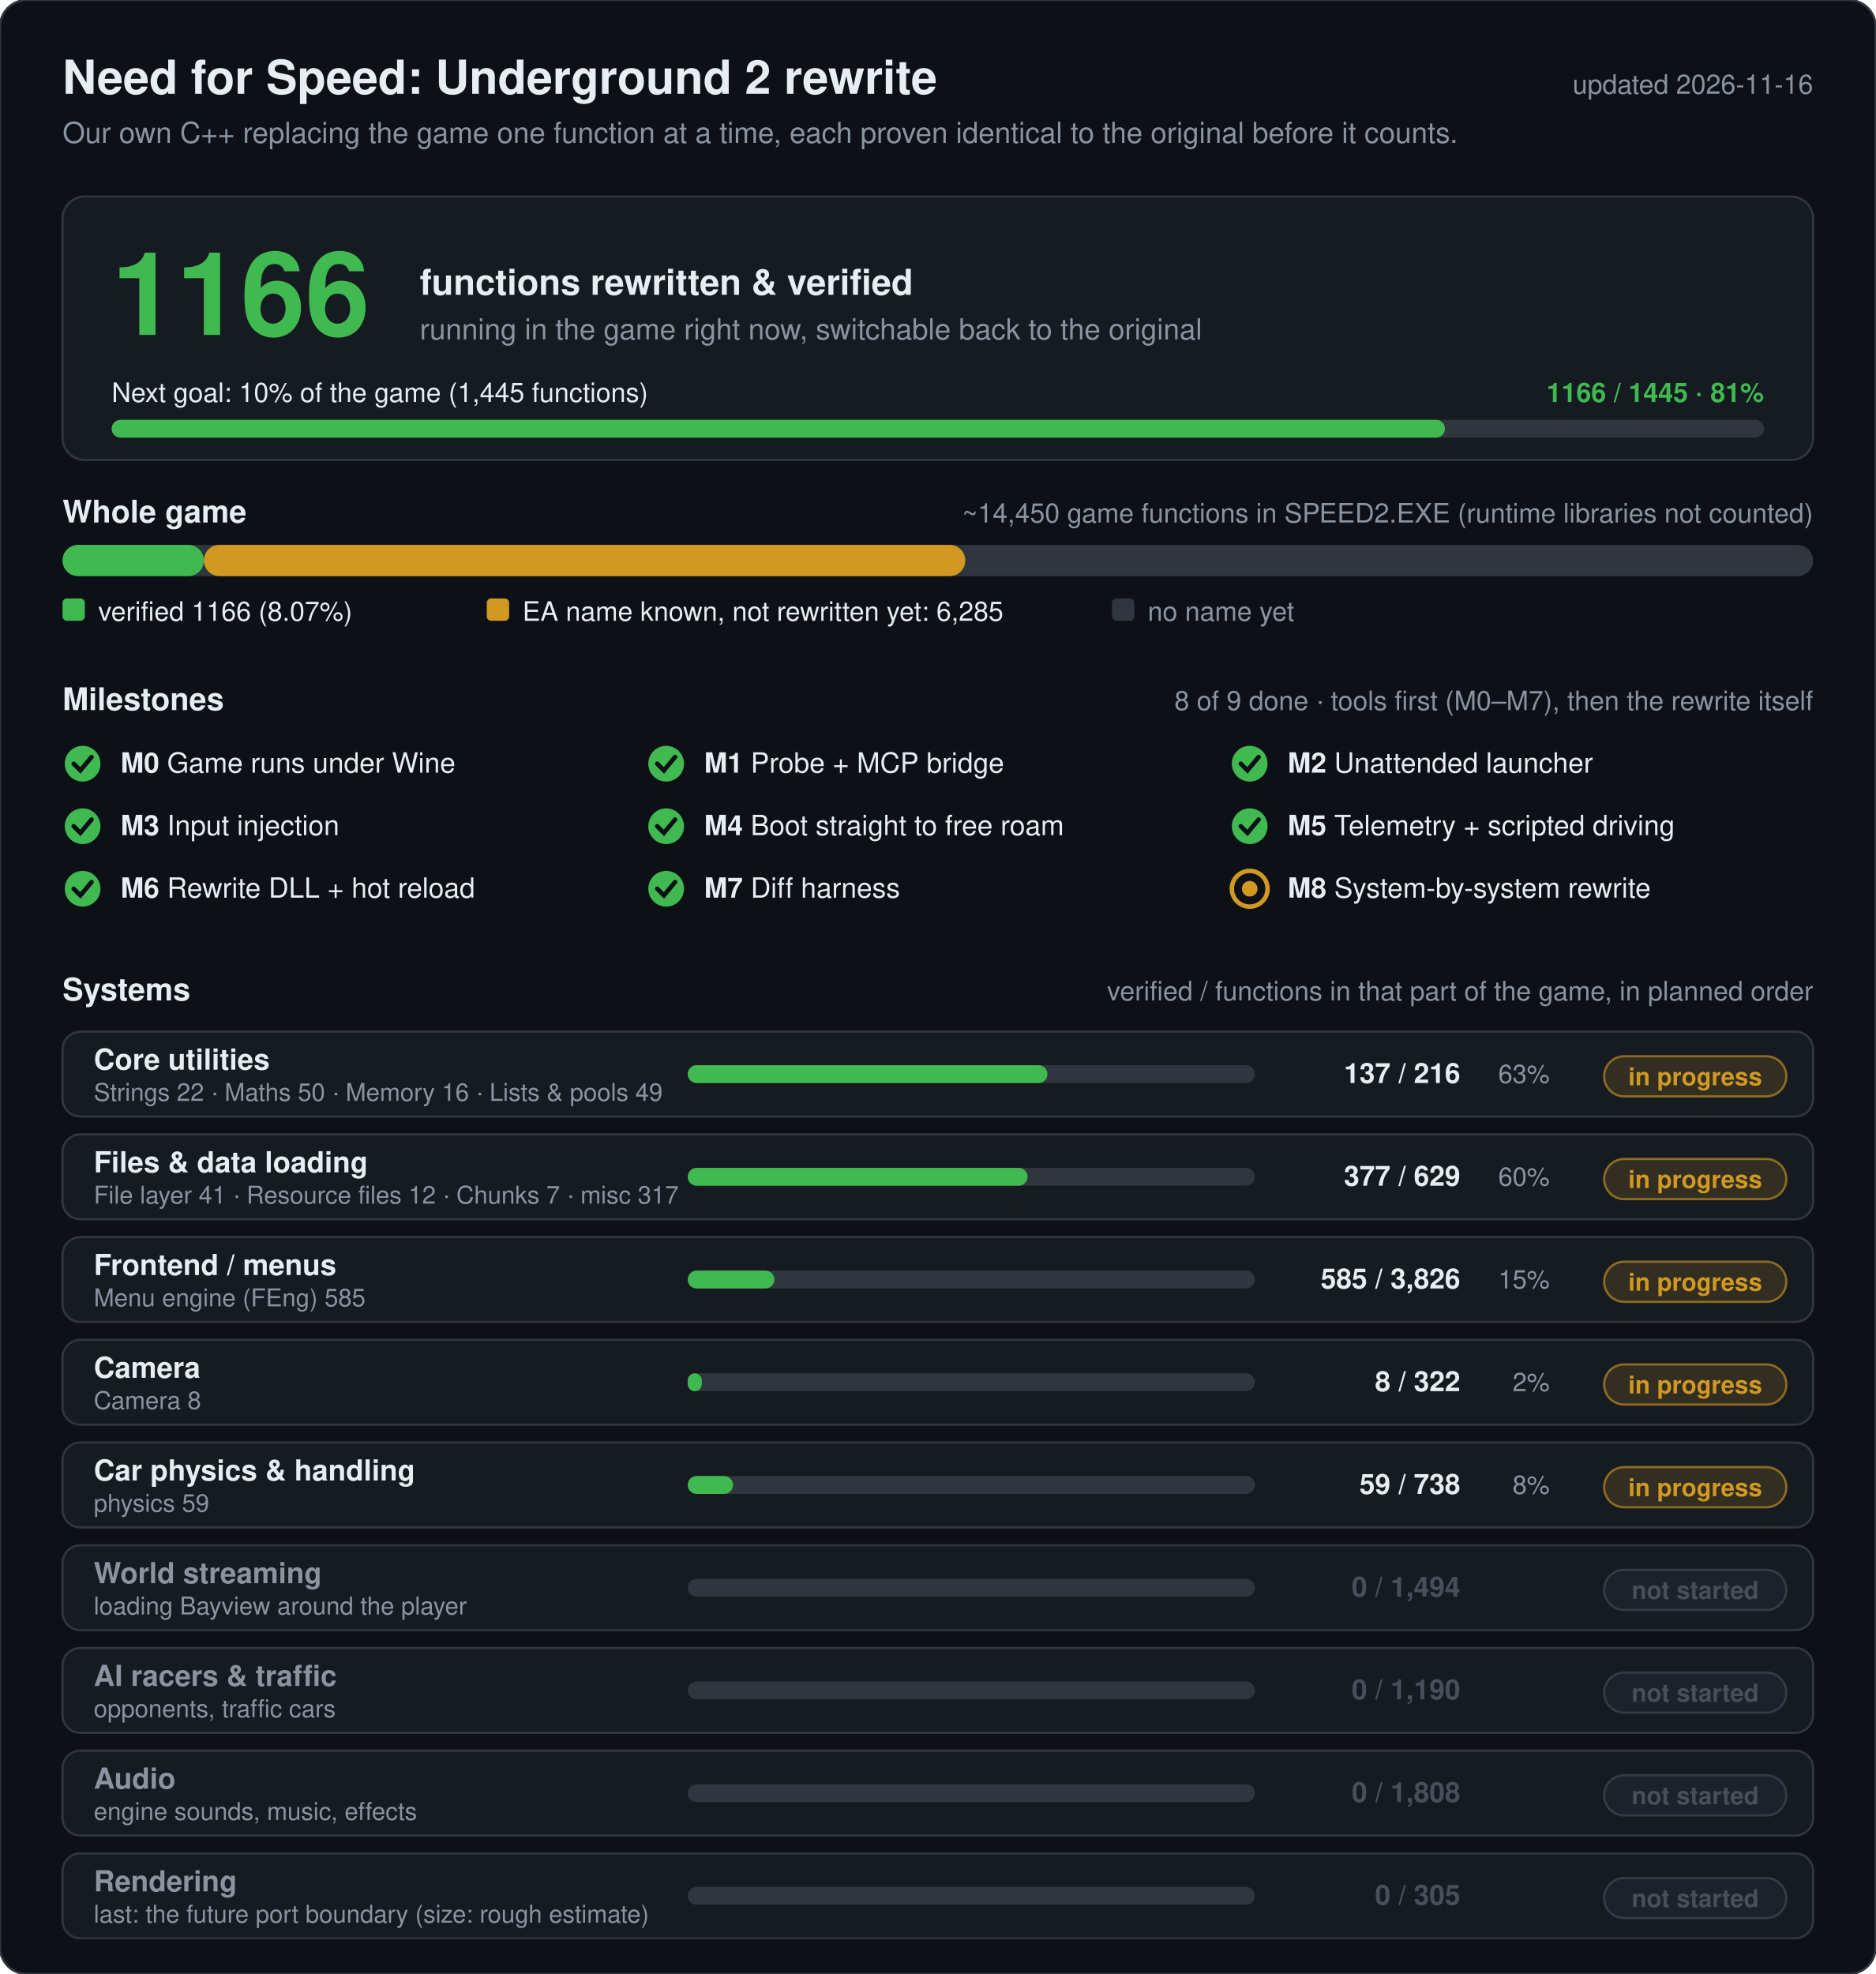
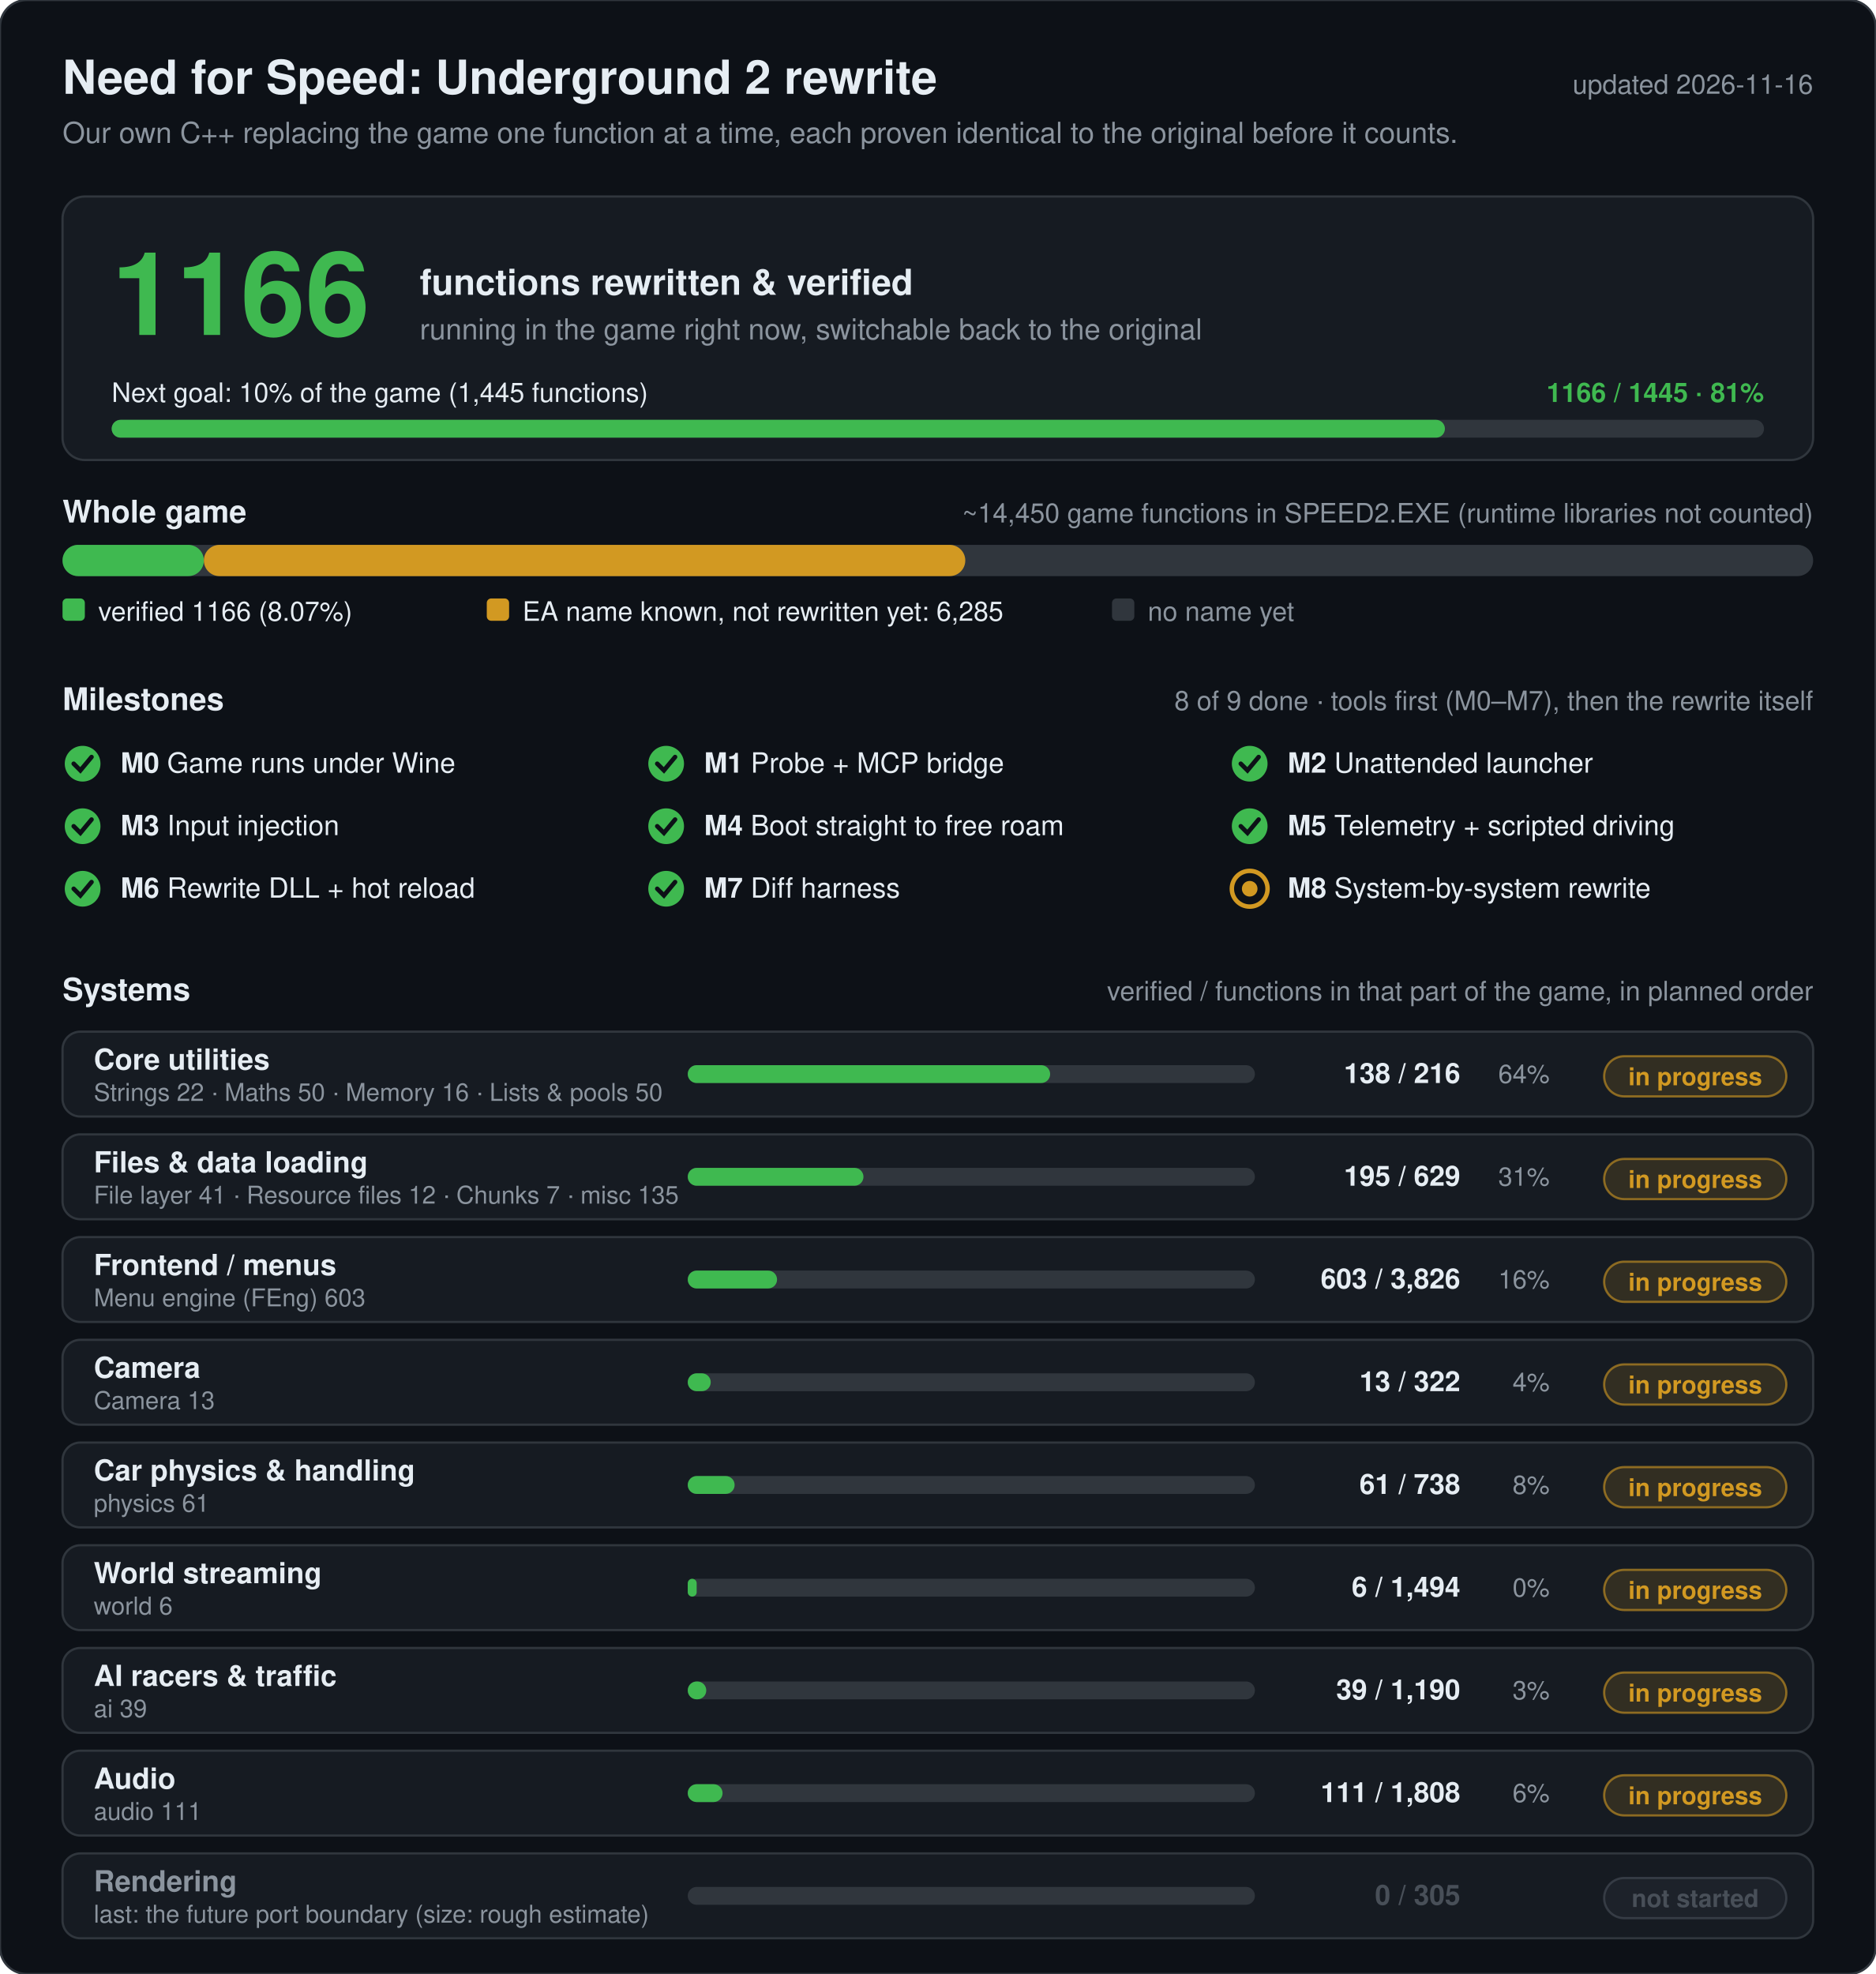
<svg xmlns="http://www.w3.org/2000/svg" width="840" height="884" viewBox="0 0 840 884" font-family="-apple-system, Segoe UI, Helvetica, Arial, sans-serif">
  <rect width="840" height="884" rx="12" fill="#0d1117" stroke="#30363d" />
  <text x="28" y="42" font-size="21" font-weight="700" fill="#e6edf3">Need for Speed: Underground 2 rewrite</text>
  <text x="812" y="42" font-size="12" fill="#8b949e" text-anchor="end">updated 2026-11-16</text>
  <text x="28" y="64" font-size="13" fill="#8b949e">Our own C++ replacing the game one function at a time, each proven identical to the original before it counts.</text>
  <rect x="28" y="88" width="784" height="118" rx="10" fill="#161b22" stroke="#30363d" />
  <text x="50" y="150" font-size="52" font-weight="800" fill="#3fb950">1166</text>
  <text x="188" y="132" font-size="16" font-weight="600" fill="#e6edf3">functions rewritten &amp; verified</text>
  <text x="188" y="152" font-size="13" fill="#8b949e">running in the game right now, switchable back to the original</text>
  <text x="50" y="180" font-size="12" fill="#e6edf3">Next goal: 10% of the game (1,445 functions)</text>
  <text x="790" y="180" font-size="12" font-weight="700" fill="#3fb950" text-anchor="end">1166 / 1445 · 81%</text>
  <rect x="50" y="188" width="740" height="8" rx="4.0" fill="#30363d" />
  <rect x="50.0" y="188" width="597.1" height="8" rx="4.0" fill="#3fb950" />
  <text x="28" y="234" font-size="14" font-weight="600" fill="#e6edf3">Whole game</text>
  <text x="812" y="234" font-size="12" fill="#8b949e" text-anchor="end">~14,450 game functions in SPEED2.EXE (runtime libraries not counted)</text>
  <rect x="28" y="244" width="784" height="14" rx="7.0" fill="#30363d" />
  <rect x="28.0" y="244" width="63.3" height="14" rx="7.0" fill="#3fb950" />
  <rect x="91.3" y="244" width="341.0" height="14" rx="7.0" fill="#d29922" />
  <rect x="28" y="268" width="10" height="10" rx="2" fill="#3fb950" />
  <text x="44" y="278" font-size="12" fill="#e6edf3">verified 1166 (8.07%)</text>
  <rect x="218" y="268" width="10" height="10" rx="2" fill="#d29922" />
  <text x="234" y="278" font-size="12" fill="#e6edf3">EA name known, not rewritten yet: 6,285</text>
  <rect x="498" y="268" width="10" height="10" rx="2" fill="#30363d" />
  <text x="514" y="278" font-size="12" fill="#8b949e">no name yet</text>
  <text x="28" y="318" font-size="14" font-weight="600" fill="#e6edf3">Milestones</text>
  <text x="812" y="318" font-size="12" fill="#8b949e" text-anchor="end">8 of 9 done · tools first (M0–M7), then the rewrite itself</text>
  <circle cx="37.0" cy="342" r="8" fill="#3fb950" />
  <path d="M33.0 342 l3 3 l5 -6" stroke="#0d1117" stroke-width="2" fill="none" stroke-linecap="round" />
  <text x="54.0" y="346" font-size="12.5" fill="#e6edf3">
    <tspan font-weight="700">M0</tspan> Game runs under Wine</text>
  <circle cx="298.333" cy="342" r="8" fill="#3fb950" />
  <path d="M294.333 342 l3 3 l5 -6" stroke="#0d1117" stroke-width="2" fill="none" stroke-linecap="round" />
  <text x="315.333" y="346" font-size="12.5" fill="#e6edf3">
    <tspan font-weight="700">M1</tspan> Probe + MCP bridge</text>
  <circle cx="559.667" cy="342" r="8" fill="#3fb950" />
  <path d="M555.667 342 l3 3 l5 -6" stroke="#0d1117" stroke-width="2" fill="none" stroke-linecap="round" />
  <text x="576.667" y="346" font-size="12.5" fill="#e6edf3">
    <tspan font-weight="700">M2</tspan> Unattended launcher</text>
  <circle cx="37.0" cy="370" r="8" fill="#3fb950" />
  <path d="M33.0 370 l3 3 l5 -6" stroke="#0d1117" stroke-width="2" fill="none" stroke-linecap="round" />
  <text x="54.0" y="374" font-size="12.5" fill="#e6edf3">
    <tspan font-weight="700">M3</tspan> Input injection</text>
  <circle cx="298.333" cy="370" r="8" fill="#3fb950" />
  <path d="M294.333 370 l3 3 l5 -6" stroke="#0d1117" stroke-width="2" fill="none" stroke-linecap="round" />
  <text x="315.333" y="374" font-size="12.5" fill="#e6edf3">
    <tspan font-weight="700">M4</tspan> Boot straight to free roam</text>
  <circle cx="559.667" cy="370" r="8" fill="#3fb950" />
  <path d="M555.667 370 l3 3 l5 -6" stroke="#0d1117" stroke-width="2" fill="none" stroke-linecap="round" />
  <text x="576.667" y="374" font-size="12.5" fill="#e6edf3">
    <tspan font-weight="700">M5</tspan> Telemetry + scripted driving</text>
  <circle cx="37.0" cy="398" r="8" fill="#3fb950" />
  <path d="M33.0 398 l3 3 l5 -6" stroke="#0d1117" stroke-width="2" fill="none" stroke-linecap="round" />
  <text x="54.0" y="402" font-size="12.5" fill="#e6edf3">
    <tspan font-weight="700">M6</tspan> Rewrite DLL + hot reload</text>
  <circle cx="298.333" cy="398" r="8" fill="#3fb950" />
  <path d="M294.333 398 l3 3 l5 -6" stroke="#0d1117" stroke-width="2" fill="none" stroke-linecap="round" />
  <text x="315.333" y="402" font-size="12.5" fill="#e6edf3">
    <tspan font-weight="700">M7</tspan> Diff harness</text>
  <circle cx="559.667" cy="398" r="8" fill="none" stroke="#d29922" stroke-width="2" />
  <circle cx="559.667" cy="398" r="3.5" fill="#d29922" />
  <text x="576.667" y="402" font-size="12.5" fill="#e6edf3">
    <tspan font-weight="700">M8</tspan> System-by-system rewrite</text>
  <text x="28" y="448" font-size="14" font-weight="600" fill="#e6edf3">Systems</text>
  <text x="812" y="448" font-size="12" fill="#8b949e" text-anchor="end">verified / functions in that part of the game, in planned order</text>
  <rect x="28" y="462" width="784" height="38" rx="8" fill="#161b22" stroke="#30363d" />
  <text x="42" y="479" font-size="13" font-weight="600" fill="#e6edf3">Core utilities</text>
-   <text x="42" y="493" font-size="11" fill="#8b949e">Strings 22 · Maths 50 · Memory 16 · Lists &amp; pools 49</text>
+   <text x="42" y="493" font-size="11" fill="#8b949e">Strings 22 · Maths 50 · Memory 16 · Lists &amp; pools 50</text>
  <rect x="308" y="477" width="254" height="8" rx="4.0" fill="#30363d" />
-   <rect x="308.0" y="477" width="161.1" height="8" rx="4.0" fill="#3fb950" />
-   <text x="654" y="485" font-size="12.5" font-weight="700" fill="#e6edf3" text-anchor="end">137 / 216</text>
-   <text x="694" y="485" font-size="11.5" fill="#8b949e" text-anchor="end">63%</text>
+   <rect x="308.0" y="477" width="162.3" height="8" rx="4.0" fill="#3fb950" />
+   <text x="654" y="485" font-size="12.5" font-weight="700" fill="#e6edf3" text-anchor="end">138 / 216</text>
+   <text x="694" y="485" font-size="11.5" fill="#8b949e" text-anchor="end">64%</text>
  <rect x="718.4" y="473" width="81.6" height="18" rx="9" fill="#d29922" fill-opacity="0.15" stroke="#d29922" stroke-opacity="0.6" />
  <text x="759.2" y="486" font-size="11" font-weight="600" fill="#d29922" text-anchor="middle">in progress</text>
  <rect x="28" y="508" width="784" height="38" rx="8" fill="#161b22" stroke="#30363d" />
  <text x="42" y="525" font-size="13" font-weight="600" fill="#e6edf3">Files &amp; data loading</text>
-   <text x="42" y="539" font-size="11" fill="#8b949e">File layer 41 · Resource files 12 · Chunks 7 · misc 317</text>
+   <text x="42" y="539" font-size="11" fill="#8b949e">File layer 41 · Resource files 12 · Chunks 7 · misc 135</text>
  <rect x="308" y="523" width="254" height="8" rx="4.0" fill="#30363d" />
-   <rect x="308.0" y="523" width="152.2" height="8" rx="4.0" fill="#3fb950" />
-   <text x="654" y="531" font-size="12.5" font-weight="700" fill="#e6edf3" text-anchor="end">377 / 629</text>
-   <text x="694" y="531" font-size="11.5" fill="#8b949e" text-anchor="end">60%</text>
+   <rect x="308.0" y="523" width="78.7" height="8" rx="4.0" fill="#3fb950" />
+   <text x="654" y="531" font-size="12.5" font-weight="700" fill="#e6edf3" text-anchor="end">195 / 629</text>
+   <text x="694" y="531" font-size="11.5" fill="#8b949e" text-anchor="end">31%</text>
  <rect x="718.4" y="519" width="81.6" height="18" rx="9" fill="#d29922" fill-opacity="0.15" stroke="#d29922" stroke-opacity="0.6" />
  <text x="759.2" y="532" font-size="11" font-weight="600" fill="#d29922" text-anchor="middle">in progress</text>
  <rect x="28" y="554" width="784" height="38" rx="8" fill="#161b22" stroke="#30363d" />
  <text x="42" y="571" font-size="13" font-weight="600" fill="#e6edf3">Frontend / menus</text>
-   <text x="42" y="585" font-size="11" fill="#8b949e">Menu engine (FEng) 585</text>
+   <text x="42" y="585" font-size="11" fill="#8b949e">Menu engine (FEng) 603</text>
  <rect x="308" y="569" width="254" height="8" rx="4.0" fill="#30363d" />
-   <rect x="308.0" y="569" width="38.8" height="8" rx="4.0" fill="#3fb950" />
-   <text x="654" y="577" font-size="12.5" font-weight="700" fill="#e6edf3" text-anchor="end">585 / 3,826</text>
-   <text x="694" y="577" font-size="11.5" fill="#8b949e" text-anchor="end">15%</text>
+   <rect x="308.0" y="569" width="40.0" height="8" rx="4.0" fill="#3fb950" />
+   <text x="654" y="577" font-size="12.5" font-weight="700" fill="#e6edf3" text-anchor="end">603 / 3,826</text>
+   <text x="694" y="577" font-size="11.5" fill="#8b949e" text-anchor="end">16%</text>
  <rect x="718.4" y="565" width="81.6" height="18" rx="9" fill="#d29922" fill-opacity="0.15" stroke="#d29922" stroke-opacity="0.6" />
  <text x="759.2" y="578" font-size="11" font-weight="600" fill="#d29922" text-anchor="middle">in progress</text>
  <rect x="28" y="600" width="784" height="38" rx="8" fill="#161b22" stroke="#30363d" />
  <text x="42" y="617" font-size="13" font-weight="600" fill="#e6edf3">Camera</text>
-   <text x="42" y="631" font-size="11" fill="#8b949e">Camera 8</text>
+   <text x="42" y="631" font-size="11" fill="#8b949e">Camera 13</text>
  <rect x="308" y="615" width="254" height="8" rx="4.0" fill="#30363d" />
-   <rect x="308.0" y="615" width="6.3" height="8" rx="3.2" fill="#3fb950" />
-   <text x="654" y="623" font-size="12.5" font-weight="700" fill="#e6edf3" text-anchor="end">8 / 322</text>
-   <text x="694" y="623" font-size="11.5" fill="#8b949e" text-anchor="end">2%</text>
+   <rect x="308.0" y="615" width="10.3" height="8" rx="4.0" fill="#3fb950" />
+   <text x="654" y="623" font-size="12.5" font-weight="700" fill="#e6edf3" text-anchor="end">13 / 322</text>
+   <text x="694" y="623" font-size="11.5" fill="#8b949e" text-anchor="end">4%</text>
  <rect x="718.4" y="611" width="81.6" height="18" rx="9" fill="#d29922" fill-opacity="0.15" stroke="#d29922" stroke-opacity="0.6" />
  <text x="759.2" y="624" font-size="11" font-weight="600" fill="#d29922" text-anchor="middle">in progress</text>
  <rect x="28" y="646" width="784" height="38" rx="8" fill="#161b22" stroke="#30363d" />
  <text x="42" y="663" font-size="13" font-weight="600" fill="#e6edf3">Car physics &amp; handling</text>
-   <text x="42" y="677" font-size="11" fill="#8b949e">physics 59</text>
+   <text x="42" y="677" font-size="11" fill="#8b949e">physics 61</text>
  <rect x="308" y="661" width="254" height="8" rx="4.0" fill="#30363d" />
-   <rect x="308.0" y="661" width="20.3" height="8" rx="4.0" fill="#3fb950" />
-   <text x="654" y="669" font-size="12.5" font-weight="700" fill="#e6edf3" text-anchor="end">59 / 738</text>
+   <rect x="308.0" y="661" width="21.0" height="8" rx="4.0" fill="#3fb950" />
+   <text x="654" y="669" font-size="12.5" font-weight="700" fill="#e6edf3" text-anchor="end">61 / 738</text>
  <text x="694" y="669" font-size="11.5" fill="#8b949e" text-anchor="end">8%</text>
  <rect x="718.4" y="657" width="81.6" height="18" rx="9" fill="#d29922" fill-opacity="0.15" stroke="#d29922" stroke-opacity="0.6" />
  <text x="759.2" y="670" font-size="11" font-weight="600" fill="#d29922" text-anchor="middle">in progress</text>
  <rect x="28" y="692" width="784" height="38" rx="8" fill="#161b22" stroke="#30363d" />
-   <text x="42" y="709" font-size="13" font-weight="600" fill="#8b949e">World streaming</text>
-   <text x="42" y="723" font-size="11" fill="#8b949e">loading Bayview around the player</text>
+   <text x="42" y="709" font-size="13" font-weight="600" fill="#e6edf3">World streaming</text>
+   <text x="42" y="723" font-size="11" fill="#8b949e">world 6</text>
  <rect x="308" y="707" width="254" height="8" rx="4.0" fill="#30363d" />
-   <text x="654" y="715" font-size="12.5" font-weight="700" fill="#484f58" text-anchor="end">0 / 1,494</text>
-   <rect x="718.4" y="703" width="81.6" height="18" rx="9" fill="#484f58" fill-opacity="0.15" stroke="#484f58" stroke-opacity="0.6" />
-   <text x="759.2" y="716" font-size="11" font-weight="600" fill="#484f58" text-anchor="middle">not started</text>
+   <rect x="308.0" y="707" width="4.0" height="8" rx="2.0" fill="#3fb950" />
+   <text x="654" y="715" font-size="12.5" font-weight="700" fill="#e6edf3" text-anchor="end">6 / 1,494</text>
+   <text x="694" y="715" font-size="11.5" fill="#8b949e" text-anchor="end">0%</text>
+   <rect x="718.4" y="703" width="81.6" height="18" rx="9" fill="#d29922" fill-opacity="0.15" stroke="#d29922" stroke-opacity="0.6" />
+   <text x="759.2" y="716" font-size="11" font-weight="600" fill="#d29922" text-anchor="middle">in progress</text>
  <rect x="28" y="738" width="784" height="38" rx="8" fill="#161b22" stroke="#30363d" />
-   <text x="42" y="755" font-size="13" font-weight="600" fill="#8b949e">AI racers &amp; traffic</text>
-   <text x="42" y="769" font-size="11" fill="#8b949e">opponents, traffic cars</text>
+   <text x="42" y="755" font-size="13" font-weight="600" fill="#e6edf3">AI racers &amp; traffic</text>
+   <text x="42" y="769" font-size="11" fill="#8b949e">ai 39</text>
  <rect x="308" y="753" width="254" height="8" rx="4.0" fill="#30363d" />
-   <text x="654" y="761" font-size="12.5" font-weight="700" fill="#484f58" text-anchor="end">0 / 1,190</text>
-   <rect x="718.4" y="749" width="81.6" height="18" rx="9" fill="#484f58" fill-opacity="0.15" stroke="#484f58" stroke-opacity="0.6" />
-   <text x="759.2" y="762" font-size="11" font-weight="600" fill="#484f58" text-anchor="middle">not started</text>
+   <rect x="308.0" y="753" width="8.3" height="8" rx="4.0" fill="#3fb950" />
+   <text x="654" y="761" font-size="12.5" font-weight="700" fill="#e6edf3" text-anchor="end">39 / 1,190</text>
+   <text x="694" y="761" font-size="11.5" fill="#8b949e" text-anchor="end">3%</text>
+   <rect x="718.4" y="749" width="81.6" height="18" rx="9" fill="#d29922" fill-opacity="0.15" stroke="#d29922" stroke-opacity="0.6" />
+   <text x="759.2" y="762" font-size="11" font-weight="600" fill="#d29922" text-anchor="middle">in progress</text>
  <rect x="28" y="784" width="784" height="38" rx="8" fill="#161b22" stroke="#30363d" />
-   <text x="42" y="801" font-size="13" font-weight="600" fill="#8b949e">Audio</text>
-   <text x="42" y="815" font-size="11" fill="#8b949e">engine sounds, music, effects</text>
+   <text x="42" y="801" font-size="13" font-weight="600" fill="#e6edf3">Audio</text>
+   <text x="42" y="815" font-size="11" fill="#8b949e">audio 111</text>
  <rect x="308" y="799" width="254" height="8" rx="4.0" fill="#30363d" />
-   <text x="654" y="807" font-size="12.5" font-weight="700" fill="#484f58" text-anchor="end">0 / 1,808</text>
-   <rect x="718.4" y="795" width="81.6" height="18" rx="9" fill="#484f58" fill-opacity="0.15" stroke="#484f58" stroke-opacity="0.6" />
-   <text x="759.2" y="808" font-size="11" font-weight="600" fill="#484f58" text-anchor="middle">not started</text>
+   <rect x="308.0" y="799" width="15.6" height="8" rx="4.0" fill="#3fb950" />
+   <text x="654" y="807" font-size="12.5" font-weight="700" fill="#e6edf3" text-anchor="end">111 / 1,808</text>
+   <text x="694" y="807" font-size="11.5" fill="#8b949e" text-anchor="end">6%</text>
+   <rect x="718.4" y="795" width="81.6" height="18" rx="9" fill="#d29922" fill-opacity="0.15" stroke="#d29922" stroke-opacity="0.6" />
+   <text x="759.2" y="808" font-size="11" font-weight="600" fill="#d29922" text-anchor="middle">in progress</text>
  <rect x="28" y="830" width="784" height="38" rx="8" fill="#161b22" stroke="#30363d" />
  <text x="42" y="847" font-size="13" font-weight="600" fill="#8b949e">Rendering</text>
  <text x="42" y="861" font-size="11" fill="#8b949e">last: the future port boundary (size: rough estimate)</text>
  <rect x="308" y="845" width="254" height="8" rx="4.0" fill="#30363d" />
  <text x="654" y="853" font-size="12.5" font-weight="700" fill="#484f58" text-anchor="end">0 / 305</text>
  <rect x="718.4" y="841" width="81.6" height="18" rx="9" fill="#484f58" fill-opacity="0.15" stroke="#484f58" stroke-opacity="0.6" />
  <text x="759.2" y="854" font-size="11" font-weight="600" fill="#484f58" text-anchor="middle">not started</text>
</svg>
